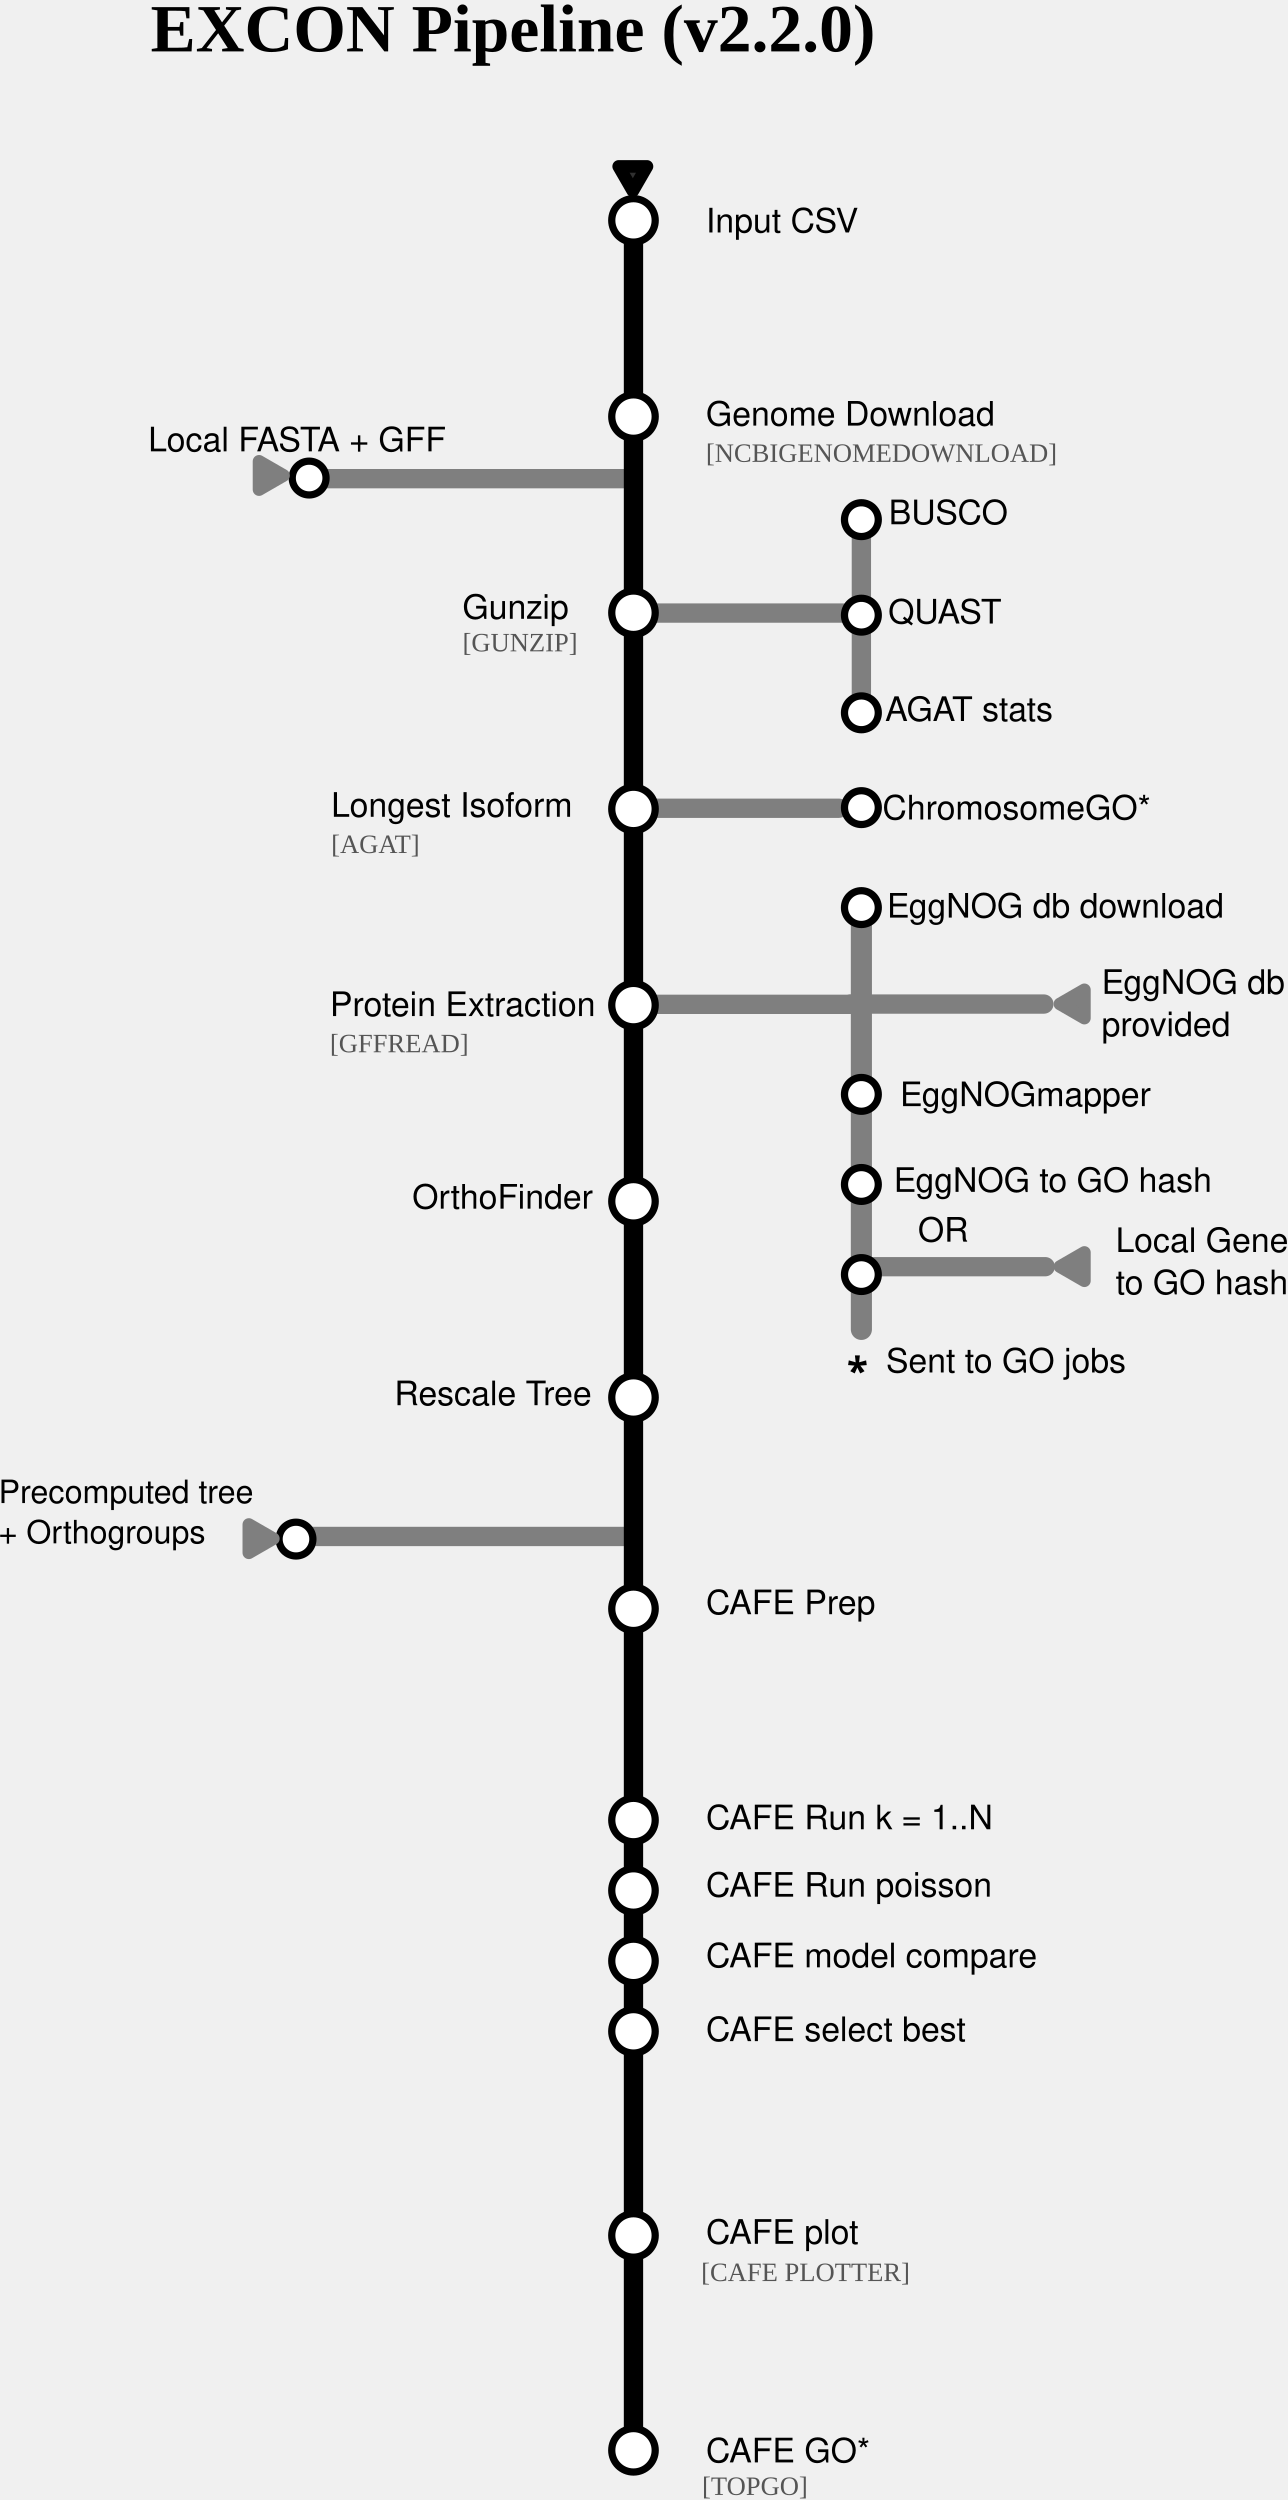
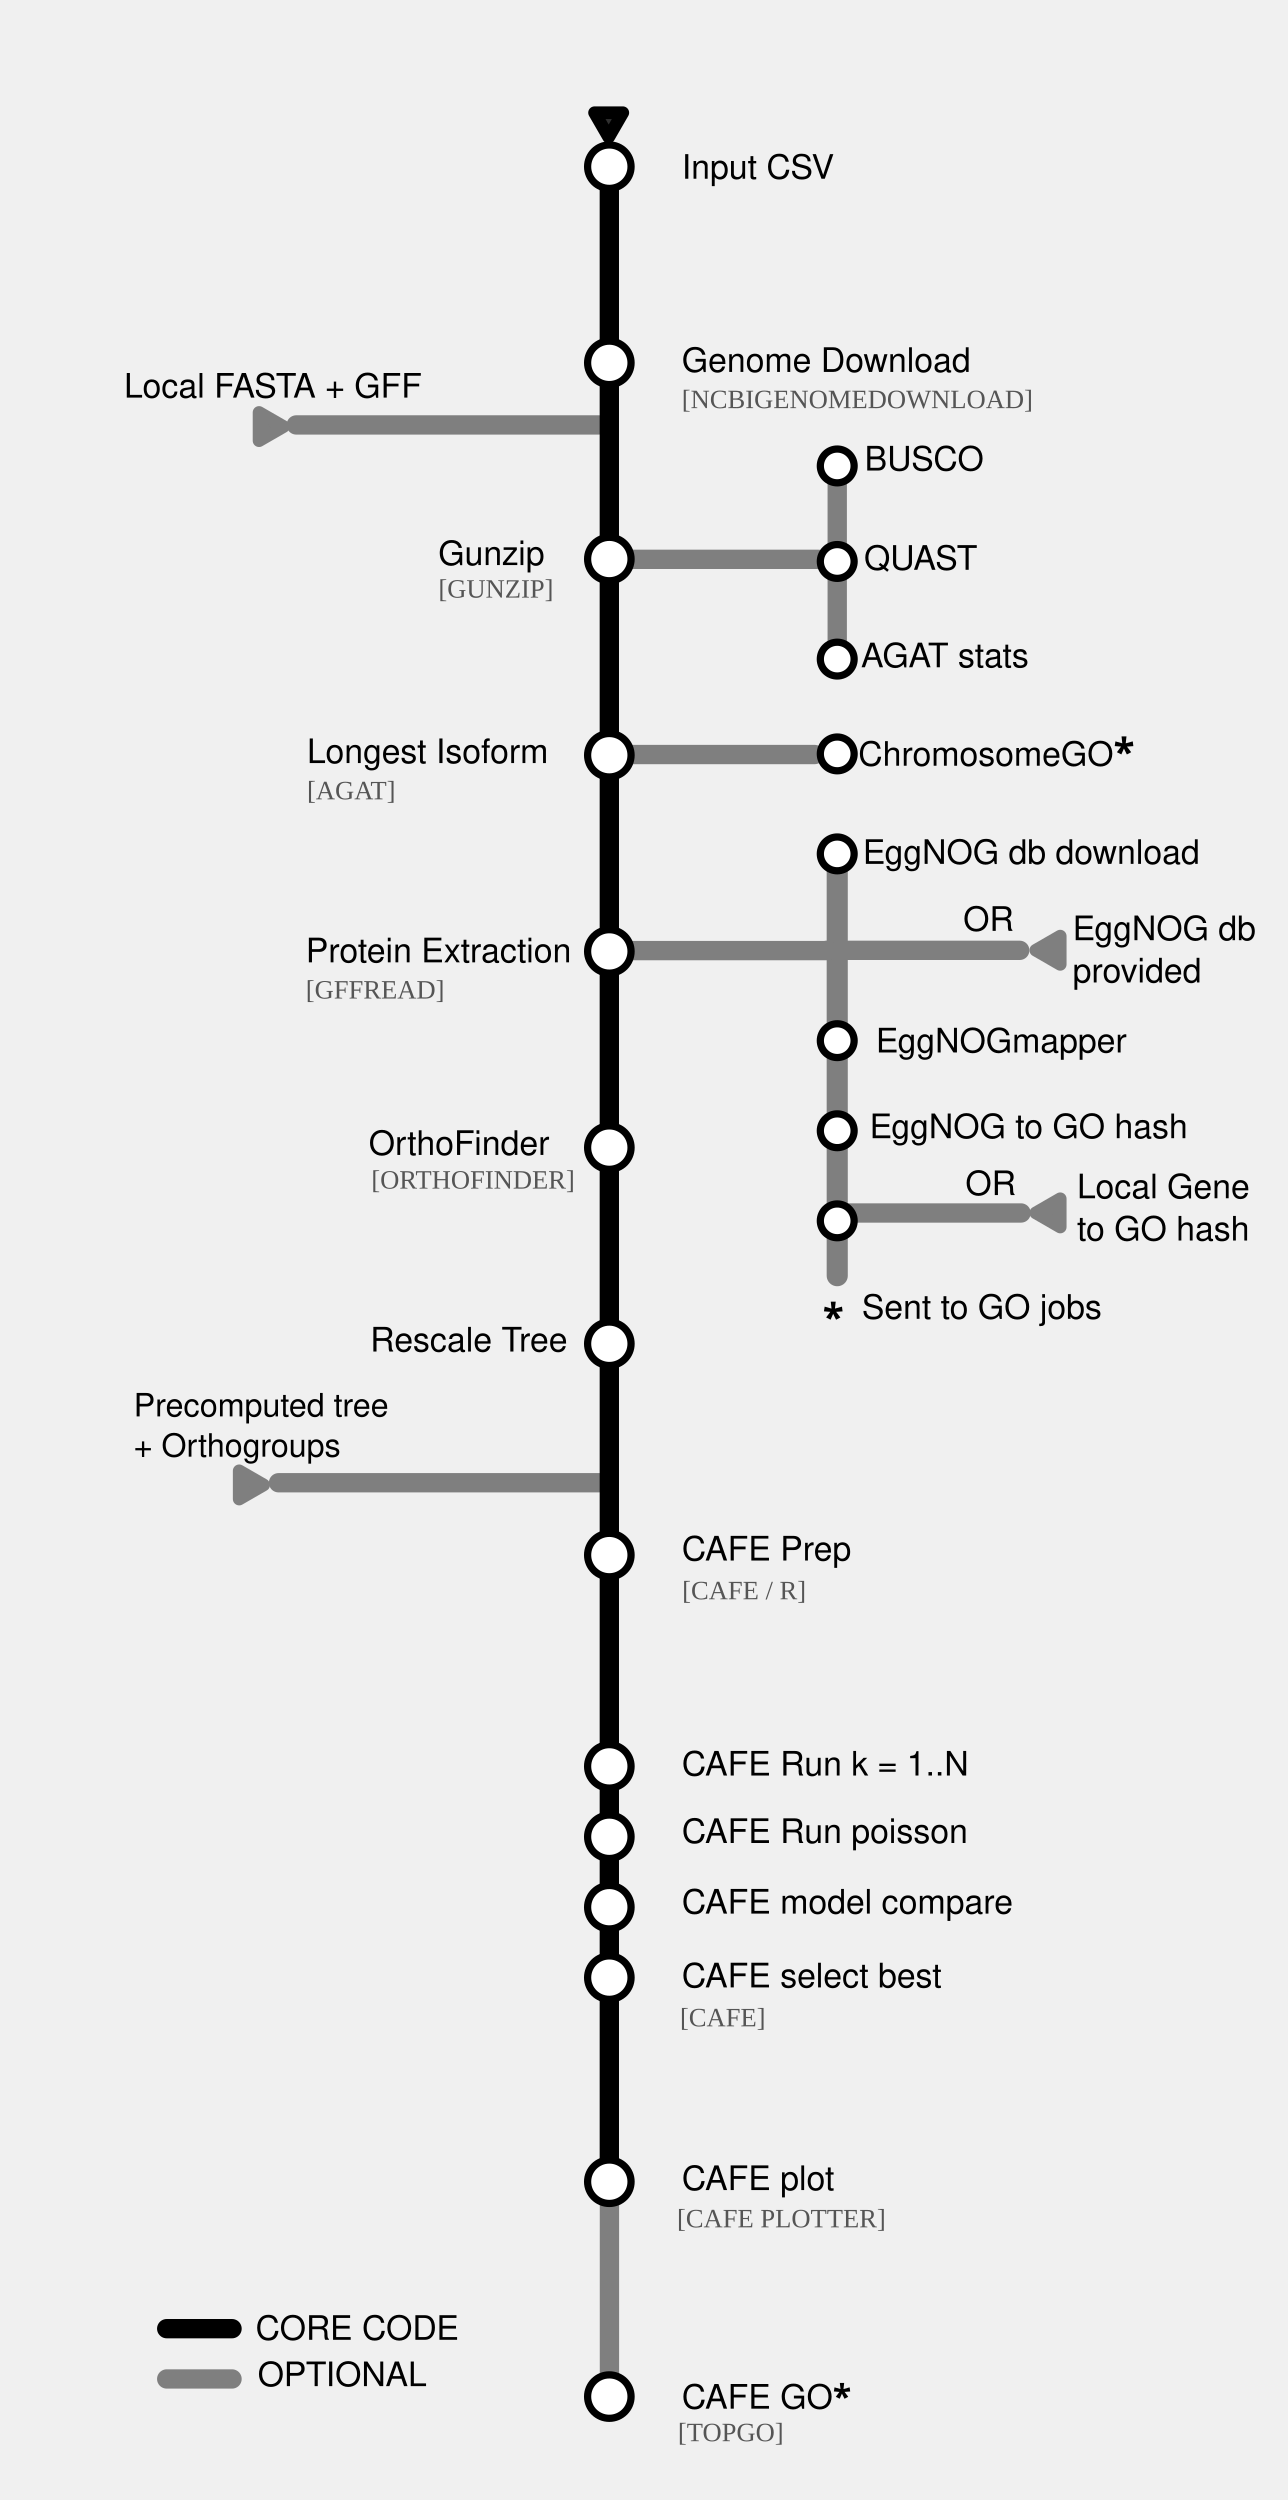
<svg xmlns="http://www.w3.org/2000/svg" width="533.043" height="1035.372" version="1.1" id="svg28">
  <defs id="defs28" />
  <style id="style1">
.line { fill: none; stroke-width: 8; stroke-linecap: round; }
.station { fill: white; stroke: black; stroke-width: 3; }
.label { font-family: Helvetica, Arial, sans-serif; font-size: 14px; }
.small { font-size: 11px; fill: #555; }
.title { font-size: 28px; font-weight: bold; }
</style>
-   <path d="m 356.74,295.214 v -80" class="line" stroke="#7f7f7f" id="path25" />
-   <path d="M 356.74,550.568 V 383.247" class="line" stroke="#7f7f7f" id="path25-6" style="fill:none;stroke-width:8.747;stroke-linecap:round;stroke-dasharray:none" />
-   <path d="m 349.006,253.901 h -80" class="line" stroke="#7f7f7f" id="path25-3" style="fill:none;stroke-width:8;stroke-linecap:round" />
-   <path d="m 347.407,334.734 h -80" class="line" stroke="#7f7f7f" id="path25-3-3" style="fill:none;stroke-width:8;stroke-linecap:round" />
-   <path d="m 432.319,415.828 h -80" class="line" stroke="#7f7f7f" id="path25-3-3-3" style="fill:none;stroke-width:8;stroke-linecap:round" />
-   <path d="M 258.14,198.233 H 132.686" class="line" stroke="#7f7f7f" id="path25-3-2" style="fill:none;stroke-width:8;stroke-linecap:round;stroke-dasharray:none" />
-   <text x="62.354" y="21.273" class="title" id="text1">EXCON Pipeline (v2.2.0)</text>
-   <path d="M 125.36,636.322 H 260.216" class="line" stroke="#1f77b4" id="path18" style="fill:#666666;stroke:#7f7f7f;stroke-opacity:1" />
-   <path d="M 262.354,91.612 V 1014.074" class="line" stroke="#000000" id="path1" style="stroke-width:8;stroke-dasharray:none" />
-   <path d="m 263.263,415.943 h 90.308" class="line" stroke="#1f77b4" id="path18-8" style="fill:#666666;stroke:#7f7f7f;stroke-width:8;stroke-linecap:round;stroke-dasharray:none;stroke-dashoffset:0;stroke-opacity:1" />
-   <circle cx="262.354" cy="91.273" r="9" class="station" id="circle1" />
-   <text x="292.354" y="96.273" class="label" id="text2">Input CSV</text>
-   <circle cx="262.354" cy="172.523" r="9" class="station" id="circle2" />
-   <text x="292.354" y="176.273" class="label" id="text3">Genome Download</text>
-   <text x="292.354" y="191.273" class="small" id="text4">[NCBIGENOMEDOWNLOAD]</text>
-   <text x="191.554" y="269.757" class="small" id="text4-4" style="font-size:11px;fill:#555555">[GUNZIP]</text>
-   <text x="191.506" y="256.273" class="label" id="text5">Gunzip</text>
-   <circle cx="262.354" cy="253.773" r="9" class="station" id="circle4" />
-   <circle cx="262.354" cy="335.023" r="9" class="station" id="circle5" />
-   <text x="137.15" y="338.273" class="label" id="text6">Longest Isoform</text>
-   <text x="137.15" y="353.273" class="small" id="text7">[AGAT]</text>
-   <circle cx="262.354" cy="416.273" r="9" class="station" id="circle7" />
-   <text x="136.633" y="420.79" class="label" id="text8">Protein Extraction</text>
-   <text x="136.633" y="435.79" class="small" id="text9">[GFFREAD]</text>
-   <text x="290.375" y="944.699" class="small" id="text9-6" style="font-size:11px;fill:#555555">[CAFE PLOTTER]</text>
-   <text x="290.748" y="1033.266" class="small" id="text9-6-8" style="font-size:11px;fill:#555555">[TOPGO]</text>
-   <circle cx="262.354" cy="497.523" r="9" class="station" id="circle9" />
-   <circle cx="262.354" cy="578.773" r="9" class="station" id="circle10" />
-   <text x="170.707" y="500.552" class="label" id="text11">OrthoFinder</text>
-   <circle cx="262.354" cy="666.273" r="9" class="station" id="circle11" />
-   <text x="163.328" y="581.968" class="label" id="text12">Rescale Tree</text>
-   <circle cx="262.354" cy="753.773" r="9" class="station" id="circle12" />
-   <text x="292.354" y="668.525" class="label" id="text13">CAFE Prep</text>
-   <circle cx="262.354" cy="841.273" r="9" class="station" id="circle13" />
-   <text x="292.354" y="757.594" class="label" id="text14">CAFE Run k = 1..N</text>
-   <text x="292.354" y="845.323" class="label" id="text14-1" style="font-size:14px;font-family:Helvetica, Arial, sans-serif">CAFE select best</text>
-   <circle cx="262.354" cy="782.94" r="9" class="station" id="circle14" />
-   <circle cx="262.354" cy="812.107" r="9" class="station" id="circle15" />
-   <text x="292.354" y="785.51" class="label" id="text16">CAFE Run poisson</text>
-   <text x="292.354" y="814.757" class="label" id="text16-1" style="font-size:14px;font-family:Helvetica, Arial, sans-serif">CAFE model compare</text>
-   <circle cx="262.354" cy="925.807" r="9" class="station" id="circle16" />
-   <text x="292.354" y="929.255" class="label" id="text17">CAFE plot</text>
-   <circle cx="262.354" cy="1014.79" r="9" class="station" id="circle17" />
-   <text x="292.354" y="1019.79" class="label" id="text18">CAFE GO*</text>
-   <circle cx="128.032" cy="197.984" class="station" id="circle18" r="7" />
-   <text x="61.379" y="186.925" class="label" id="text19">Local FASTA + GFF</text>
-   <text x="462.045" y="518.515" class="label" id="text19-8" style="font-size:14px;font-family:Helvetica, Arial, sans-serif">
-     <tspan id="tspan38" x="462.045" y="518.515">Local Gene</tspan>
-     <tspan id="tspan39" x="462.045" y="536.015">to GO hash</tspan>
+   <path d="m 346.74,272.968 v -80" class="line" stroke="#7f7f7f" id="path25" />
+   <path d="M 346.74,528.322 V 361.001" class="line" stroke="#7f7f7f" id="path25-6" style="fill:none;stroke-width:8.747;stroke-linecap:round;stroke-dasharray:none" />
+   <path d="m 339.006,231.655 h -80" class="line" stroke="#7f7f7f" id="path25-3" style="fill:none;stroke-width:8;stroke-linecap:round" />
+   <path d="m 337.407,312.488 h -80" class="line" stroke="#7f7f7f" id="path25-3-3" style="fill:none;stroke-width:8;stroke-linecap:round" />
+   <path d="m 422.319,393.582 h -80" class="line" stroke="#7f7f7f" id="path25-3-3-3" style="fill:none;stroke-width:8;stroke-linecap:round" />
+   <path d="M 248.14,175.987 H 122.686" class="line" stroke="#7f7f7f" id="path25-3-2" style="fill:none;stroke-width:8;stroke-linecap:round;stroke-dasharray:none" />
+   <path d="M 115.36,614.077 H 250.216" class="line" stroke="#1f77b4" id="path18" style="fill:#666666;stroke:#7f7f7f;stroke-opacity:1" />
+   <path d="M 69.04,985.246 H 96.095" class="line" stroke="#1f77b4" id="path18-0" style="fill:#666666;stroke:#7f7f7f;stroke-width:8;stroke-linecap:round;stroke-dasharray:none;stroke-opacity:1" />
+   <path d="m 69.04,964.415 h 27.056" class="line" stroke="#1f77b4" id="path18-0-3" style="fill:#000000;fill-opacity:1;stroke:#000000;stroke-width:8;stroke-linecap:round;stroke-dasharray:none;stroke-opacity:1" />
+   <path d="M 252.354,68.971 V 900.275" class="line" stroke="#000000" id="path1" style="stroke-width:8;stroke-dasharray:none" />
+   <path d="m 252.401,902.153 v 87.609" class="line" stroke="#000000" id="path1-2" style="fill:#7f7f7f;fill-opacity:1;stroke:#7f7f7f;stroke-width:8;stroke-linecap:round;stroke-dasharray:none;stroke-opacity:1" />
+   <path d="m 253.263,393.697 h 90.308" class="line" stroke="#1f77b4" id="path18-8" style="fill:#666666;stroke:#7f7f7f;stroke-width:8;stroke-linecap:round;stroke-dasharray:none;stroke-dashoffset:0;stroke-opacity:1" />
+   <circle cx="252.354" cy="69.028" r="9" class="station" id="circle1" />
+   <text x="282.354" y="74.028" class="label" id="text2">Input CSV</text>
+   <circle cx="252.354" cy="150.278" r="9" class="station" id="circle2" />
+   <text x="282.354" y="154.028" class="label" id="text3">Genome Download</text>
+   <text x="282.354" y="169.028" class="small" id="text4">[NCBIGENOMEDOWNLOAD]</text>
+   <text x="181.554" y="247.511" class="small" id="text4-4" style="font-size:11px;fill:#555555">[GUNZIP]</text>
+   <text x="181.506" y="234.028" class="label" id="text5">Gunzip</text>
+   <circle cx="252.354" cy="231.528" r="9" class="station" id="circle4" />
+   <circle cx="252.354" cy="312.778" r="9" class="station" id="circle5" />
+   <text x="127.15" y="316.028" class="label" id="text6">Longest Isoform</text>
+   <text x="127.15" y="331.028" class="small" id="text7">[AGAT]</text>
+   <circle cx="252.354" cy="394.028" r="9" class="station" id="circle7" />
+   <text x="126.633" y="398.545" class="label" id="text8">Protein Extraction</text>
+   <text x="126.633" y="413.545" class="small" id="text9">[GFFREAD]</text>
+   <text x="153.776" y="492.264" class="small" id="text9-0" style="font-size:11px;fill:#555555">[ORTHOFINDER]</text>
+   <text x="280.375" y="922.453" class="small" id="text9-6" style="font-size:11px;fill:#555555">[CAFE PLOTTER]</text>
+   <text x="282.513" y="662.34" class="small" id="text9-6-0" style="font-size:11px;fill:#555555">[CAFE / R]</text>
+   <text x="281.606" y="839.201" class="small" id="text9-6-0-4" style="font-size:11px;fill:#555555">[CAFE]</text>
+   <text x="280.748" y="1011.021" class="small" id="text9-6-8" style="font-size:11px;fill:#555555">[TOPGO]</text>
+   <circle cx="252.354" cy="475.278" r="9" class="station" id="circle9" />
+   <circle cx="252.354" cy="556.528" r="9" class="station" id="circle10" />
+   <text x="152.707" y="478.306" class="label" id="text11">OrthoFinder</text>
+   <circle cx="252.354" cy="644.028" r="9" class="station" id="circle11" />
+   <text x="153.328" y="559.722" class="label" id="text12">
+     <tspan id="tspan44" x="153.328" y="559.722">Rescale Tree</tspan>
  </text>
-   <text x="366.921" y="568.414" class="label" id="text19-8-0" style="font-size:14px;font-family:Helvetica, Arial, sans-serif">
-     <tspan id="tspan39-2" x="366.921" y="568.414">Sent to GO jobs</tspan>
+   <circle cx="252.354" cy="731.528" r="9" class="station" id="circle12" />
+   <text x="282.354" y="646.279" class="label" id="text13">CAFE Prep</text>
+   <circle cx="252.354" cy="819.028" r="9" class="station" id="circle13" />
+   <text x="282.354" y="735.348" class="label" id="text14">CAFE Run k = 1..N</text>
+   <text x="282.354" y="823.077" class="label" id="text14-1" style="font-size:14px;font-family:Helvetica, Arial, sans-serif">CAFE select best</text>
+   <circle cx="252.354" cy="760.694" r="9" class="station" id="circle14" />
+   <circle cx="252.354" cy="789.861" r="9" class="station" id="circle15" />
+   <text x="282.354" y="763.265" class="label" id="text16">CAFE Run poisson</text>
+   <text x="282.354" y="792.511" class="label" id="text16-1" style="font-size:14px;font-family:Helvetica, Arial, sans-serif">CAFE model compare</text>
+   <circle cx="252.354" cy="903.562" r="9" class="station" id="circle16" />
+   <text x="282.354" y="907.01" class="label" id="text17">CAFE plot</text>
+   <circle cx="252.354" cy="992.545" r="9" class="station" id="circle17" />
+   <text x="282.354" y="997.545" class="label" id="text18" style="font-size:14px;font-family:Helvetica, Arial, sans-serif">CAFE GO<tspan style="font-style:normal;font-variant:normal;font-weight:bold;font-stretch:normal;font-size:14px;font-family:Sans;-inkscape-font-specification:'Sans, Bold';font-variant-ligatures:normal;font-variant-caps:normal;font-variant-numeric:normal;font-variant-east-asian:normal" id="tspan42">*</tspan>
  </text>
-   <circle cx="122.583" cy="637.415" r="7" class="station" id="circle19" />
-   <text x="-0.599" y="622.49" class="small" id="text20" style="font-style:normal;font-variant:normal;font-weight:normal;font-stretch:normal;font-size:13.333px;font-family:Helvetica, Arial, sans-serif;-inkscape-font-specification:'Helvetica, Arial, sans-serif, Normal';font-variant-ligatures:normal;font-variant-caps:normal;font-variant-numeric:normal;font-variant-east-asian:normal;fill:#000000;fill-opacity:1">
-     <tspan id="tspan30" x="-0.599" y="622.49">Precomputed tree</tspan>
-     <tspan id="tspan31" x="-0.599" y="639.157">+ Orthogroups</tspan>
+   <text x="106.724" y="988.221" class="label" id="text18-9" style="font-size:14px;font-family:Helvetica, Arial, sans-serif">OPTIONAL</text>
+   <text x="105.834" y="969.036" class="label" id="text18-9-1" style="font-size:14px;font-family:Helvetica, Arial, sans-serif">CORE CODE</text>
+   <text x="51.379" y="164.679" class="label" id="text19">Local FASTA + GFF</text>
+   <text x="446.045" y="496.27" class="label" id="text19-8" style="font-size:14px;font-family:Helvetica, Arial, sans-serif">
+     <tspan id="tspan38" x="446.045" y="496.27">Local Gene</tspan>
+     <tspan id="tspan39" x="446.045" y="513.77">to GO hash</tspan>
  </text>
-   <circle cx="356.74" cy="375.882" r="7" class="station" id="circle22" />
-   <circle cx="356.74" cy="453.235" r="7" class="station" id="circle22-8" style="fill:#ffffff;stroke:#000000;stroke-width:3" />
-   <circle cx="356.74" cy="490.546" r="7" class="station" id="circle22-8-9" style="fill:#ffffff;stroke:#000000;stroke-width:3" />
-   <path d="M 432.874,524.6 H 358.356" class="line" stroke="#7f7f7f" id="path25-3-3-3-1" style="fill:none;stroke-width:8;stroke-linecap:round;stroke-dasharray:none" />
-   <circle cx="356.74" cy="527.857" r="7" class="station" id="circle22-4" style="fill:#ffffff;stroke:#000000;stroke-width:3" />
-   <text x="372.729" y="458.115" class="label" id="text23">EggNOGmapper</text>
-   <text x="367.334" y="380.026" class="label" id="text23-0" style="font-size:14px;font-family:Helvetica, Arial, sans-serif">EggNOG db download</text>
-   <text x="456.232" y="411.62" class="label" id="text23-0-6" style="font-size:14px;font-family:Helvetica, Arial, sans-serif">
-     <tspan id="tspan35" x="456.232" y="411.62">EggNOG db</tspan>
-     <tspan id="tspan36" x="456.232" y="429.12">provided</tspan>
+   <text x="356.921" y="546.168" class="label" id="text19-8-0" style="font-size:14px;font-family:Helvetica, Arial, sans-serif">
+     <tspan id="tspan39-2" x="356.921" y="546.168">Sent to GO jobs</tspan>
  </text>
-   <text x="370.139" y="493.617" class="label" id="text23-3" style="font-size:14px;font-family:Helvetica, Arial, sans-serif">
-     <tspan x="370.139" y="493.617" id="tspan32">EggNOG to GO hash</tspan>
-     <tspan x="370.139" y="511.117" id="tspan33" />
+   <text x="55.37" y="586.612" class="small" id="text20" style="font-style:normal;font-variant:normal;font-weight:normal;font-stretch:normal;font-size:13.333px;font-family:Helvetica, Arial, sans-serif;-inkscape-font-specification:'Helvetica, Arial, sans-serif, Normal';font-variant-ligatures:normal;font-variant-caps:normal;font-variant-numeric:normal;font-variant-east-asian:normal;fill:#000000;fill-opacity:1">
+     <tspan id="tspan30" x="55.37" y="586.612">Precomputed tree</tspan>
+     <tspan id="tspan31" x="55.37" y="603.278">+ Orthogroups</tspan>
  </text>
-   <text x="380.139" y="514.222" class="label" id="text23-3-3" style="font-size:14px;font-family:Helvetica, Arial, sans-serif">
-     <tspan x="380.139" y="514.222" id="tspan32-9">OR</tspan>
-     <tspan x="380.139" y="531.722" id="tspan33-6" />
+   <circle cx="346.74" cy="353.636" r="7" class="station" id="circle22" />
+   <circle cx="346.74" cy="430.989" r="7" class="station" id="circle22-8" style="fill:#ffffff;stroke:#000000;stroke-width:3" />
+   <circle cx="346.74" cy="468.3" r="7" class="station" id="circle22-8-9" style="fill:#ffffff;stroke:#000000;stroke-width:3" />
+   <path d="M 422.874,502.354 H 348.356" class="line" stroke="#7f7f7f" id="path25-3-3-3-1" style="fill:none;stroke-width:8;stroke-linecap:round;stroke-dasharray:none" />
+   <circle cx="346.74" cy="505.611" r="7" class="station" id="circle22-4" style="fill:#ffffff;stroke:#000000;stroke-width:3" />
+   <text x="362.729" y="435.869" class="label" id="text23">EggNOGmapper</text>
+   <text x="357.334" y="357.781" class="label" id="text23-0" style="font-size:14px;font-family:Helvetica, Arial, sans-serif">EggNOG db download</text>
+   <text x="444.232" y="389.374" class="label" id="text23-0-6" style="font-size:14px;font-family:Helvetica, Arial, sans-serif">
+     <tspan id="tspan35" x="444.232" y="389.374">EggNOG db</tspan>
+     <tspan id="tspan36" x="444.232" y="406.874">provided</tspan>
  </text>
-   <circle cx="-356.74" cy="-295.214" r="7" class="station" id="circle24" transform="scale(-1)" />
-   <circle cx="-356.74" cy="-254.778" r="7" class="station" id="circle24-3" transform="scale(-1)" style="fill:#ffffff;stroke:#000000;stroke-width:3" />
-   <circle cx="-356.74" cy="-334.473" r="7" class="station" id="circle24-3-2" transform="scale(-1)" style="fill:#ffffff;stroke:#000000;stroke-width:3" />
-   <text x="368.057" y="217.112" class="label" id="text25">BUSCO</text>
-   <circle cx="-356.74" cy="-215.214" r="7" class="station" id="circle25" transform="scale(-1)" />
-   <text x="366.574" y="298.595" class="label" id="text26">AGAT stats</text>
-   <text x="365.441" y="339.376" class="label" id="text26-6" style="font-size:14px;font-family:Helvetica, Arial, sans-serif">ChromosomeGO*</text>
-   <text x="367.829" y="258.226" class="label" id="text26-9" style="font-size:14px;font-family:Helvetica, Arial, sans-serif">QUAST</text>
-   <path style="opacity:0.998;fill:#000000;fill-opacity:0.8;stroke:#000000;stroke-width:8;stroke-linejoin:round;stroke-dasharray:none;stroke-dashoffset:0;stroke-opacity:1" id="path29" d="m 240.277,139.367 -8.921,0 -8.921,0 4.461,-7.726 4.461,-7.726 4.461,7.726 z" transform="matrix(-0.6556691,0,0,-0.6556691,413.777,160.3071)" />
-   <path style="opacity:0.998;fill:#7f7f7f;fill-opacity:1;stroke:#7f7f7f;stroke-width:8;stroke-linejoin:round;stroke-dasharray:none;stroke-dashoffset:0;stroke-opacity:1" id="path29-1" d="m 240.277,139.367 -8.921,0 -8.921,0 4.461,-7.726 4.461,-7.726 4.461,7.726 z" transform="matrix(0,0.6556691,-0.6556691,0,198.6659,45.21599)" />
-   <path style="opacity:0.998;fill:#7f7f7f;fill-opacity:1;stroke:#7f7f7f;stroke-width:8;stroke-linejoin:round;stroke-dasharray:none;stroke-dashoffset:0;stroke-opacity:1" id="path29-1-3" d="m 240.277,139.367 -8.921,0 -8.921,0 4.461,-7.726 4.461,-7.726 4.461,7.726 z" transform="matrix(0,-0.6556691,0.6556691,0,357.7132,567.4816)" />
-   <path style="opacity:0.998;fill:#7f7f7f;fill-opacity:1;stroke:#7f7f7f;stroke-width:8;stroke-linejoin:round;stroke-dasharray:none;stroke-dashoffset:0;stroke-opacity:1" id="path29-1-3-3" d="m 240.277,139.367 -8.921,0 -8.921,0 4.461,-7.726 4.461,-7.726 4.461,7.726 z" transform="matrix(0,-0.6556691,0.6556691,0,357.7132,676.2541)" />
-   <path style="opacity:0.998;fill:#7f7f7f;fill-opacity:1;stroke:#7f7f7f;stroke-width:8;stroke-linejoin:round;stroke-dasharray:none;stroke-dashoffset:0;stroke-opacity:1" id="path29-1-6" d="m 240.277,139.367 -8.921,0 -8.921,0 4.461,-7.726 4.461,-7.726 4.461,7.726 z" transform="matrix(0,0.6556691,-0.6556691,0,194.4396,485.5356)" />
-   <text xml:space="preserve" style="font-weight:bold;font-size:16px;line-height:1.25;font-family:Sans;-inkscape-font-specification:'Sans, Bold';letter-spacing:0px" x="462.532" y="431.642" id="text34">
-     <tspan id="tspan34" x="462.532" y="431.642" />
+   <text x="360.139" y="471.371" class="label" id="text23-3" style="font-size:14px;font-family:Helvetica, Arial, sans-serif">
+     <tspan x="360.139" y="471.371" id="tspan32">EggNOG to GO hash</tspan>
+     <tspan x="360.139" y="488.871" id="tspan33" />
  </text>
-   <text xml:space="preserve" style="font-weight:bold;font-size:16px;line-height:1.25;font-family:Sans;-inkscape-font-specification:'Sans, Bold';letter-spacing:0px" x="350.735" y="573.482" id="text37">
-     <tspan id="tspan37" x="350.735" y="573.482">*</tspan>
+   <text x="399.8" y="494.942" class="label" id="text23-3-3" style="font-size:14px;font-family:Helvetica, Arial, sans-serif">
+     <tspan x="399.8" y="494.942" id="tspan32-9">OR</tspan>
+     <tspan x="399.8" y="512.442" id="tspan33-6" />
+   </text>
+   <text x="398.89" y="385.502" class="label" id="text23-3-3-7" style="font-size:14px;font-family:Helvetica, Arial, sans-serif">
+     <tspan x="398.89" y="385.502" id="tspan32-9-5">OR</tspan>
+     <tspan x="398.89" y="403.002" id="tspan33-6-7" />
+   </text>
+   <circle cx="-346.74" cy="-272.968" r="7" class="station" id="circle24" transform="scale(-1)" />
+   <circle cx="-346.74" cy="-232.532" r="7" class="station" id="circle24-3" transform="scale(-1)" style="fill:#ffffff;stroke:#000000;stroke-width:3" />
+   <circle cx="-346.74" cy="-312.227" r="7" class="station" id="circle24-3-2" transform="scale(-1)" style="fill:#ffffff;stroke:#000000;stroke-width:3" />
+   <text x="358.057" y="194.867" class="label" id="text25">BUSCO</text>
+   <circle cx="-346.74" cy="-192.968" r="7" class="station" id="circle25" transform="scale(-1)" />
+   <text x="356.574" y="276.35" class="label" id="text26">AGAT stats</text>
+   <text x="355.441" y="317.13" class="label" id="text26-6" style="font-size:14px;font-family:Helvetica, Arial, sans-serif">ChromosomeGO<tspan style="font-style:normal;font-variant:normal;font-weight:bold;font-stretch:normal;font-size:16px;font-family:Sans;-inkscape-font-specification:'Sans, Bold';font-variant-ligatures:normal;font-variant-caps:normal;font-variant-numeric:normal;font-variant-east-asian:normal" id="tspan41">*</tspan>
+   </text>
+   <text x="357.829" y="235.98" class="label" id="text26-9" style="font-size:14px;font-family:Helvetica, Arial, sans-serif">QUAST</text>
+   <path style="opacity:0.998;fill:#000000;fill-opacity:0.8;stroke:#000000;stroke-width:8;stroke-linejoin:round;stroke-dasharray:none;stroke-dashoffset:0;stroke-opacity:1" id="path29" d="m 240.277,139.367 -8.921,0 -8.921,0 4.461,-7.726 4.461,-7.726 4.461,7.726 z" transform="matrix(-0.6556691,0,0,-0.6556691,403.777,138.0613)" />
+   <path style="opacity:0.998;fill:#7f7f7f;fill-opacity:1;stroke:#7f7f7f;stroke-width:8;stroke-linejoin:round;stroke-dasharray:none;stroke-dashoffset:0;stroke-opacity:1" id="path29-1" d="m 240.277,139.367 -8.921,0 -8.921,0 4.461,-7.726 4.461,-7.726 4.461,7.726 z" transform="matrix(0,0.6556691,-0.6556691,0,198.6659,24.97022)" />
+   <path style="opacity:0.998;fill:#7f7f7f;fill-opacity:1;stroke:#7f7f7f;stroke-width:8;stroke-linejoin:round;stroke-dasharray:none;stroke-dashoffset:0;stroke-opacity:1" id="path29-1-3" d="m 240.277,139.367 -8.921,0 -8.921,0 4.461,-7.726 4.461,-7.726 4.461,7.726 z" transform="matrix(0,-0.6556691,0.6556691,0,347.7132,545.2358)" />
+   <path style="opacity:0.998;fill:#7f7f7f;fill-opacity:1;stroke:#7f7f7f;stroke-width:8;stroke-linejoin:round;stroke-dasharray:none;stroke-dashoffset:0;stroke-opacity:1" id="path29-1-3-3" d="m 240.277,139.367 -8.921,0 -8.921,0 4.461,-7.726 4.461,-7.726 4.461,7.726 z" transform="matrix(0,-0.6556691,0.6556691,0,347.7132,654.0083)" />
+   <path style="opacity:0.998;fill:#7f7f7f;fill-opacity:1;stroke:#7f7f7f;stroke-width:8;stroke-linejoin:round;stroke-dasharray:none;stroke-dashoffset:0;stroke-opacity:1" id="path29-1-6" d="m 240.277,139.367 -8.921,0 -8.921,0 4.461,-7.726 4.461,-7.726 4.461,7.726 z" transform="matrix(0,0.6556691,-0.6556691,0,190.4396,463.2898)" />
+   <text xml:space="preserve" style="font-weight:bold;font-size:16px;line-height:1.25;font-family:Sans;-inkscape-font-specification:'Sans, Bold';letter-spacing:0px" x="462.532" y="409.396" id="text34">
+     <tspan id="tspan34" x="462.532" y="409.396" />
+   </text>
+   <text xml:space="preserve" style="font-weight:bold;font-size:16px;line-height:1.25;font-family:Sans;-inkscape-font-specification:'Sans, Bold';letter-spacing:0px" x="340.735" y="551.236" id="text37">
+     <tspan id="tspan37" x="340.735" y="551.236">*</tspan>
+   </text>
+   <text xml:space="preserve" style="font-weight:bold;font-size:16px;line-height:1.25;font-family:Sans;-inkscape-font-specification:'Sans, Bold';letter-spacing:0px" x="526.483" y="256.568" id="text40">
+     <tspan id="tspan40" x="526.483" y="256.568" />
  </text>
</svg>
